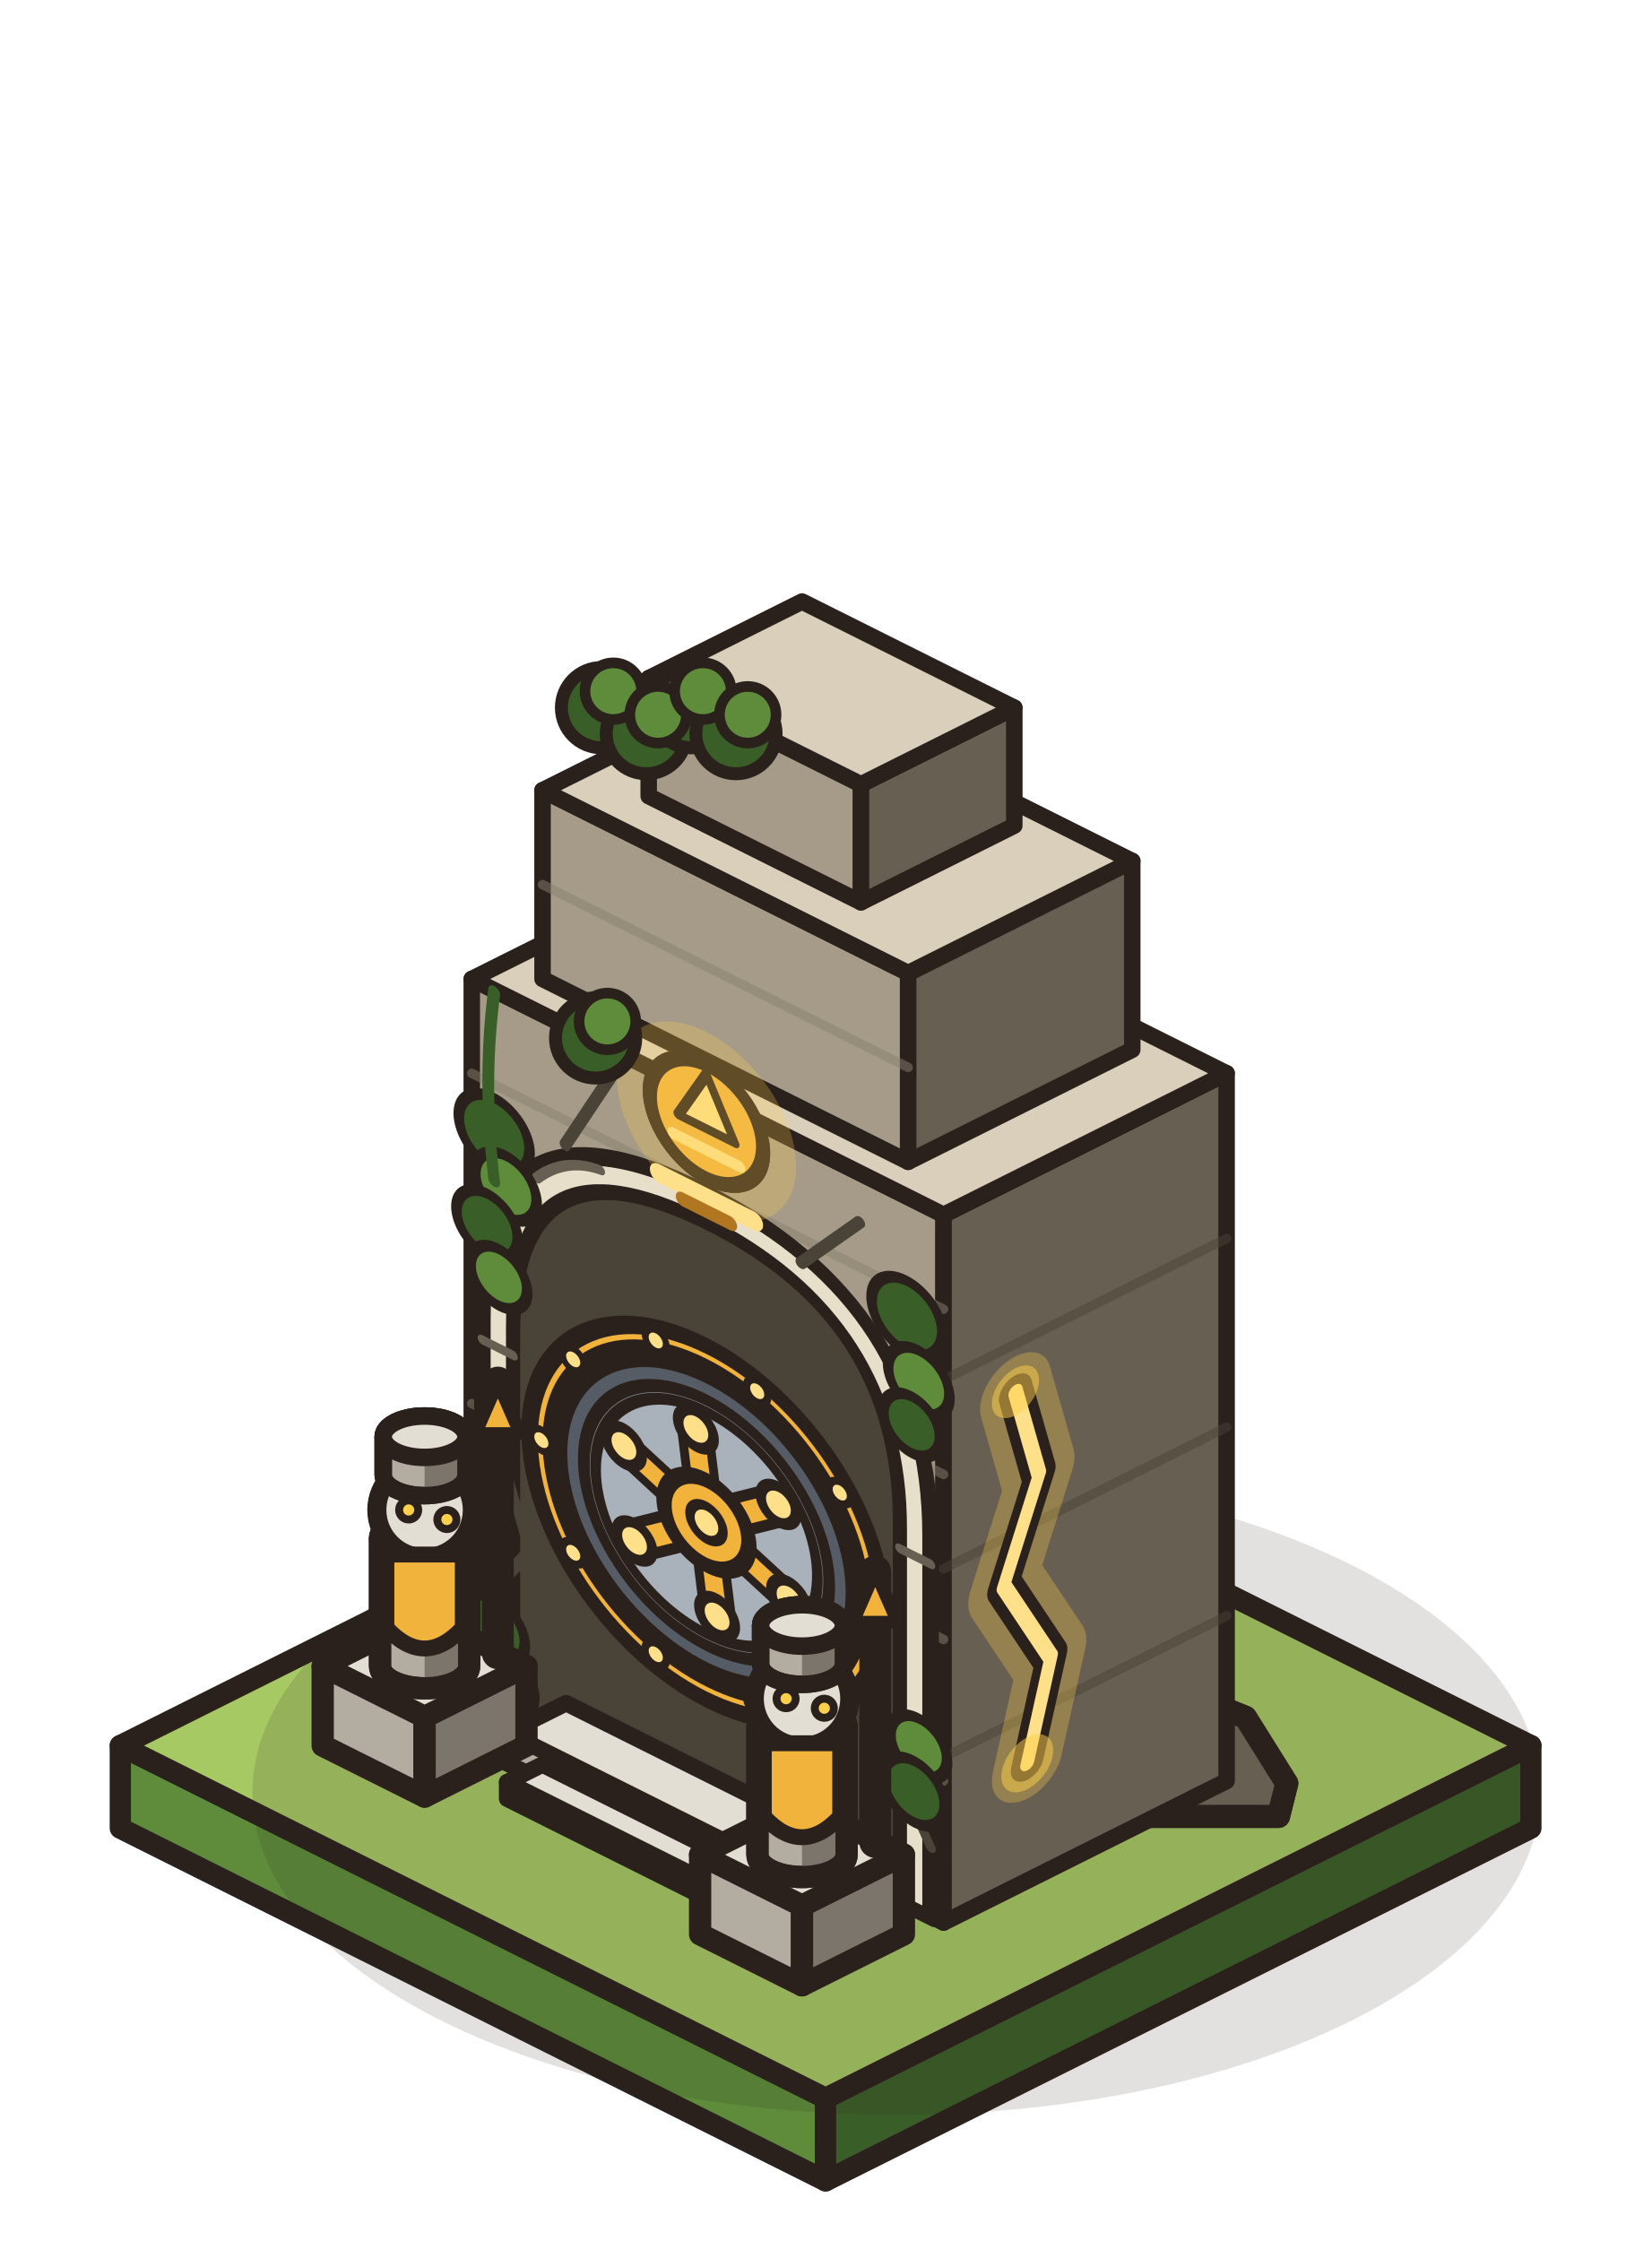
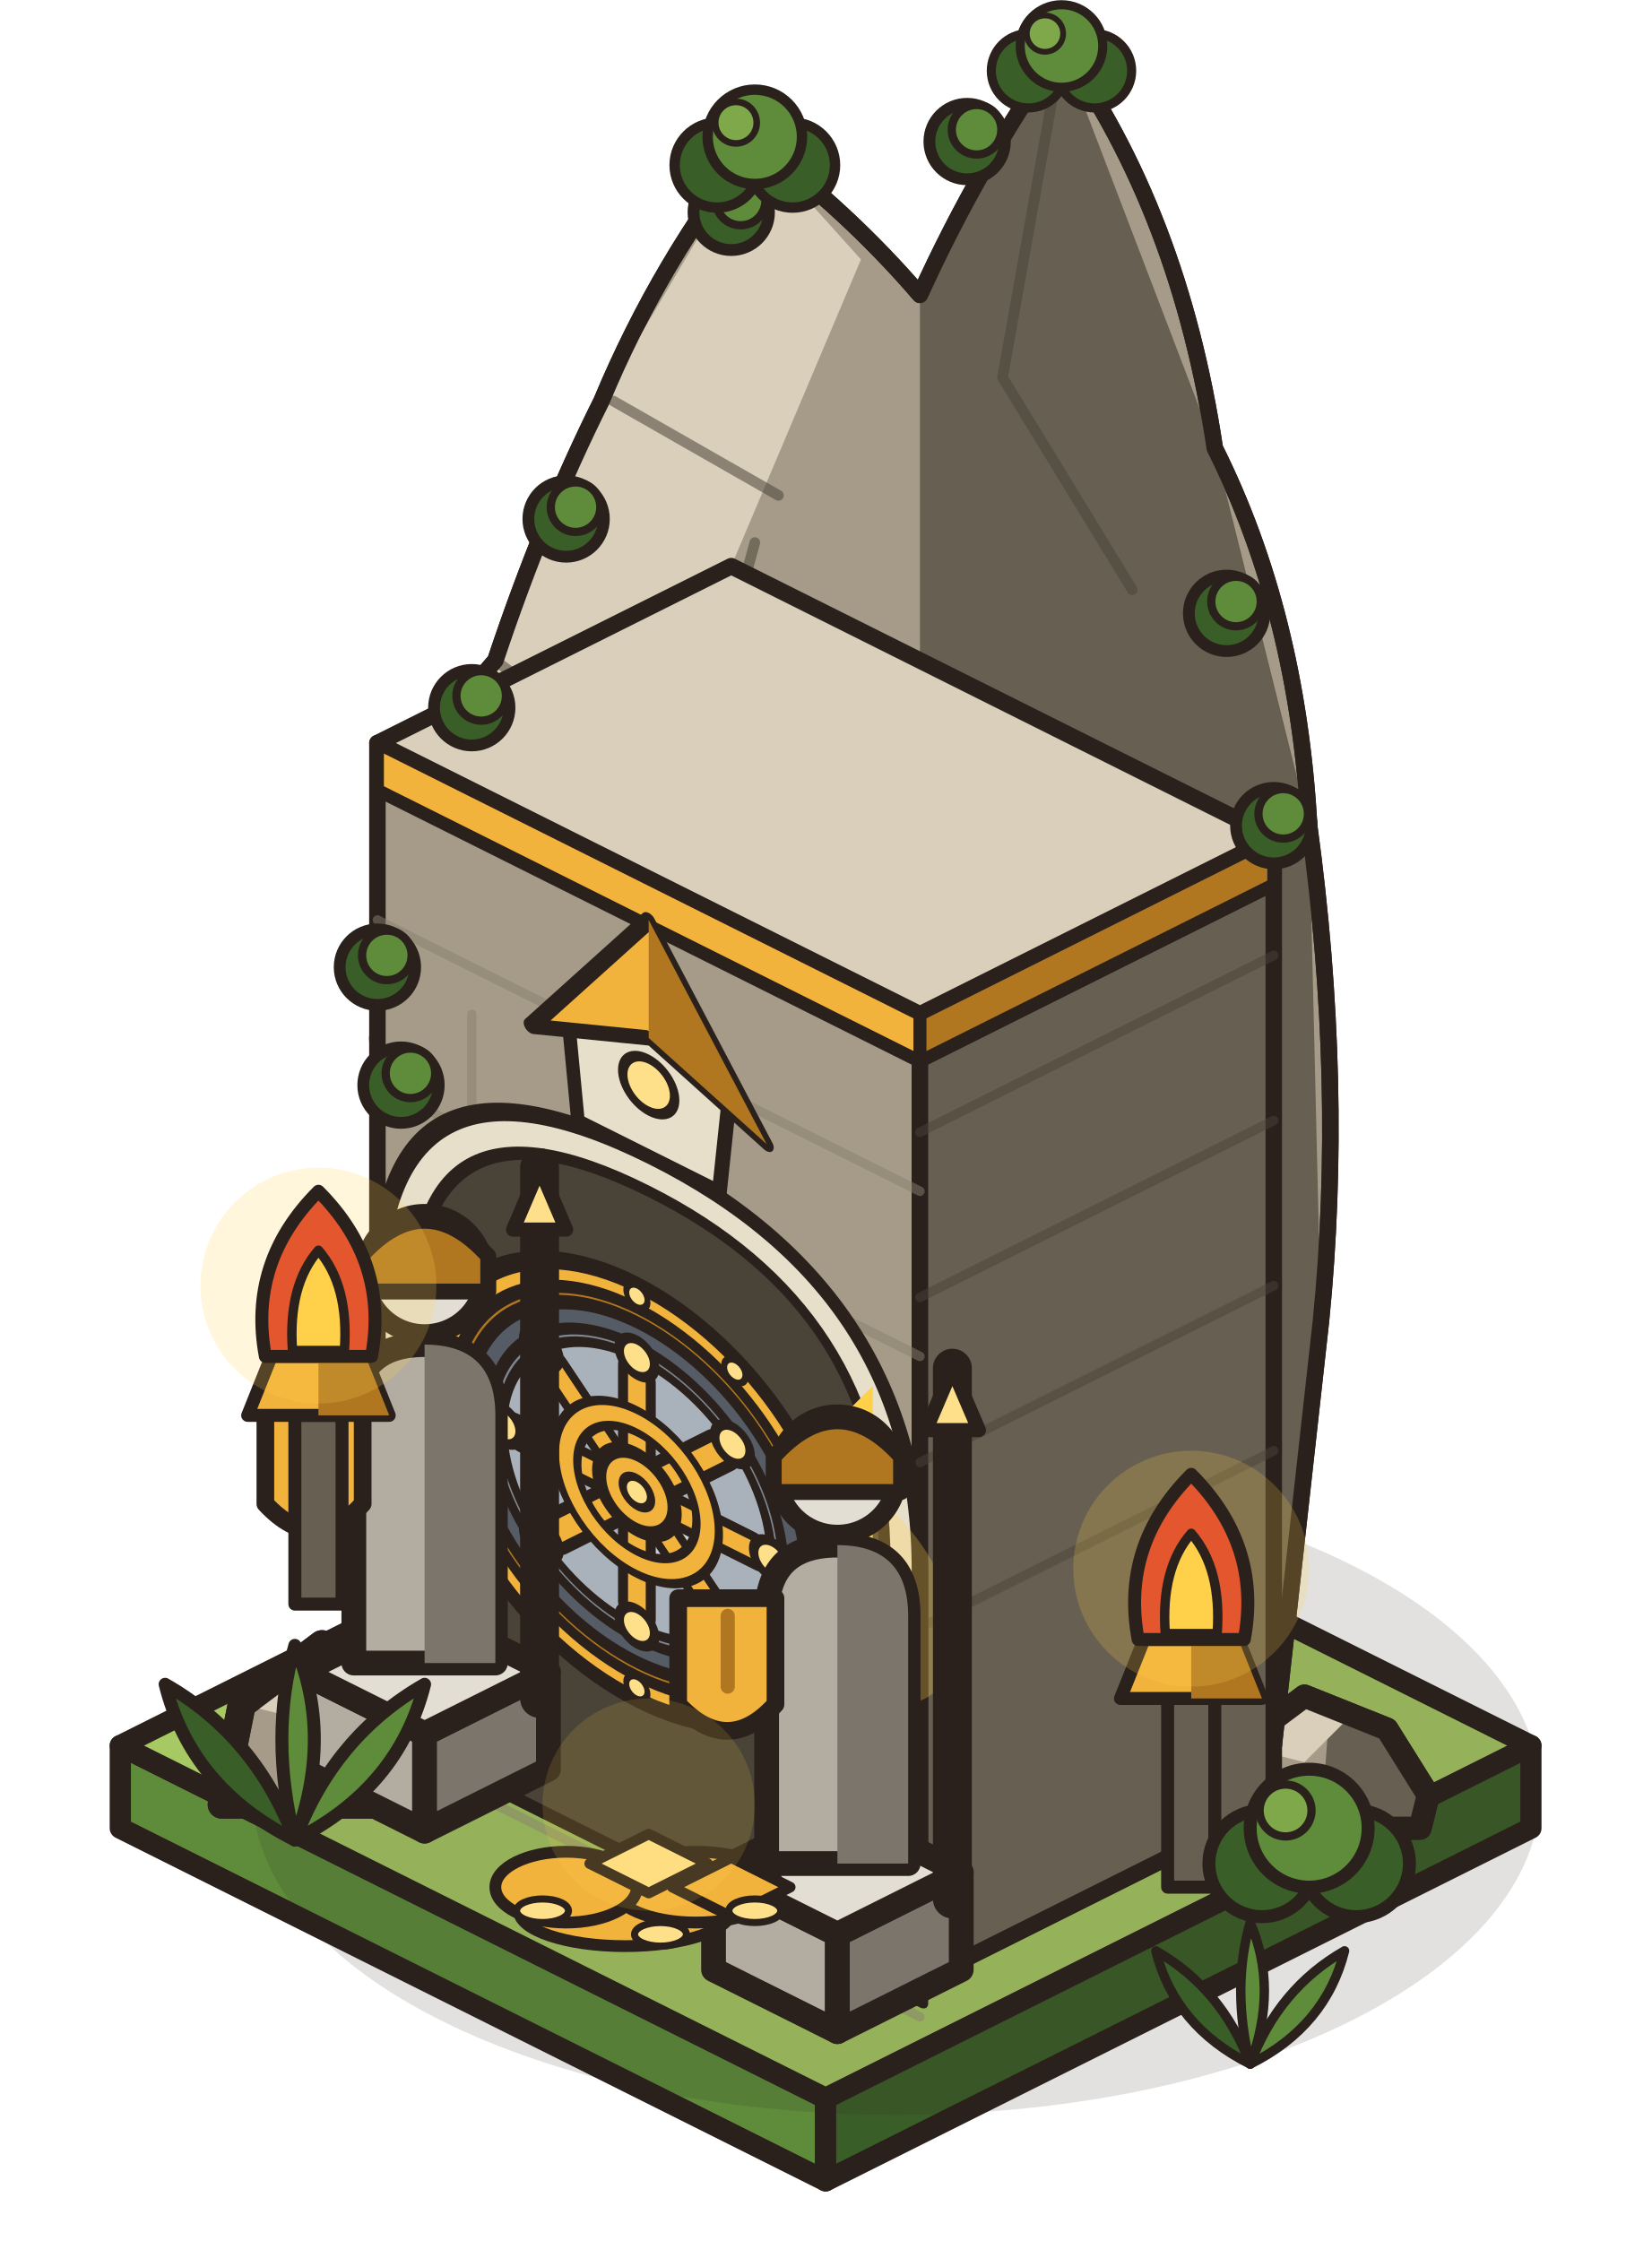
<svg xmlns="http://www.w3.org/2000/svg" viewBox="-70 -122 140 190" width="280" height="380">
  <path d="M-59.8 26L0 55.9L0 62.9L-59.8 33Z" fill="#5E8C3A" stroke="#2B211C" stroke-width="1.8" stroke-linejoin="round" />
  <path d="M59.8 26L0 55.9L0 62.9L59.8 33Z" fill="#3A5E27" stroke="#2B211C" stroke-width="1.8" stroke-linejoin="round" />
  <path d="M0 -3.9L59.8 26L0 55.9L-59.8 26Z" fill="#A6C964" stroke="#2B211C" stroke-width="1.8" stroke-linejoin="round" />
  <ellipse cx="6" cy="30" rx="54.6" ry="27.3" fill="#2B211C" opacity="0.14" />
  <g stroke="#2B211C" stroke-width="1.4" stroke-linejoin="round" stroke-linecap="round">
-     <g transform="translate(-21 9.5) scale(1.7)">
+     <g transform="translate(-41 31) scale(1.7)">
      <path d="M-6 0L-5 -5L-1 -8L4 -6L6.5 -2L6 0Z" fill="#A59B88" />
      <path d="M0 0L6 0L6.5 -2L4 -6L0.5 -7Z" fill="#675F51" stroke="none" />
      <path d="M-5 -5L-1 -8L2 -7L-1 -4Z" fill="#D9CFBB" stroke="none" />
      <path d="M-6 0L-5 -5L-1 -8L4 -6L6.5 -2L6 0Z" fill="none" />
    </g>
-     <g transform="translate(30 32) scale(1.4)">
+     <g transform="translate(42 33) scale(1.4)">
      <path d="M-6 0L-5 -5L-1 -8L4 -6L6.5 -2L6 0Z" fill="#A59B88" />
      <path d="M0 0L6 0L6.5 -2L4 -6L0.5 -7Z" fill="#675F51" stroke="none" />
      <path d="M-5 -5L-1 -8L2 -7L-1 -4Z" fill="#D9CFBB" stroke="none" />
      <path d="M-6 0L-5 -5L-1 -8L4 -6L6.5 -2L6 0Z" fill="none" />
    </g>
-     <path d="M-30 21L10 41L10 -19L-30 -39Z" fill="#A59B88" />
-     <path d="M10 41L34 29L34 -31L10 -19Z" fill="#675F51" />
-     <path d="M-6 -51L34 -31L10 -19L-30 -39Z" fill="#D9CFBB" />
-     <path d="M-24 -39L7 -23.5L7 -39.5L-24 -55Z" fill="#A59B88" />
-     <path d="M7 -23.5L26 -33L26 -49L7 -39.5Z" fill="#675F51" />
-     <path d="M-5 -64.5L26 -49L7 -39.5L-24 -55Z" fill="#D9CFBB" />
-     <path d="M-15 -54.5L3 -45.5L3 -55.5L-15 -64.5Z" fill="#A59B88" />
-     <path d="M3 -45.5L16 -52L16 -62L3 -55.5Z" fill="#675F51" />
-     <path d="M-2 -71L16 -62L3 -55.5L-15 -64.5Z" fill="#D9CFBB" />
-     <path d="M-30 9L10 29" fill="none" stroke="#8A806D" stroke-width="0.8" opacity="0.5" />
-     <path d="M-30 -3L10 17" fill="none" stroke="#8A806D" stroke-width="0.8" opacity="0.5" />
-     <path d="M-30 -17L10 3" fill="none" stroke="#8A806D" stroke-width="0.8" opacity="0.5" />
-     <path d="M-30 -31L10 -11" fill="none" stroke="#8A806D" stroke-width="0.8" opacity="0.5" />
-     <path d="M10 27L34 15" fill="none" stroke="#4A4338" stroke-width="0.8" opacity="0.5" />
-     <path d="M10 11L34 -1" fill="none" stroke="#4A4338" stroke-width="0.8" opacity="0.5" />
-     <path d="M10 -5L34 -17" fill="none" stroke="#4A4338" stroke-width="0.8" opacity="0.5" />
-     <path d="M-24 -47L7 -31.5" fill="none" stroke="#8A806D" stroke-width="0.8" opacity="0.5" />
-     <g transform="matrix(1 .5 0 1 -10.1 31.1)">
-       <path d="M-19 0V-32Q-19 -52 0 -52Q19 -52 19 -32V0Z" fill="#E8DFCB" stroke-width="1.4" />
-       <path d="M-16.4 0V-32Q-16.4 -49.4 0 -49.4Q16.4 -49.4 16.4 -32V0Z" fill="#4A4338" stroke-width="1.2" />
-       <path d="M-19 -30H-16.4M19 -30H16.4M-14.4 -46Q-12 -49 -9 -49.4" fill="none" stroke-width="0.8" stroke="#675F51" />
+     <defs>
+       <clipPath id="hv4-c">
+         <path d="M-36 26L-38 -34Q-37 -56 -28 -66Q-24 -78 -19 -88Q-14 -100 -6 -110Q2 -104 8 -97Q13 -108 20 -118Q30 -104 33 -84Q40 -70 41 -52Q44 -30 42 -10L38 26Z" />
+       </clipPath>
+     </defs>
+     <path d="M-36 26L-38 -34Q-37 -56 -28 -66Q-24 -78 -19 -88Q-14 -100 -6 -110Q2 -104 8 -97Q13 -108 20 -118Q30 -104 33 -84Q40 -70 41 -52Q44 -30 42 -10L38 26Z" fill="#A59B88" />
+     <g clip-path="url(#hv4-c)">
+       <path d="M8 -97L20 -118L33 -84L41 -52L42 -10L38 26L8 26Z" fill="#675F51" stroke="none" />
+       <path d="M-38 -34L-28 -66L-19 -88L-6 -110L3 -100L-8 -74L-20 -46L-24 -4L-30 26L-36 26Z" fill="#D9CFBB" stroke="none" />
    </g>
-     <g transform="matrix(1 .5 0 1 -10.1 31.1)">
-       <circle cx="0" cy="-24" r="15.4" fill="#2B211C" stroke-width="0" stroke="none" />
-       <circle cx="0" cy="-24" r="15" fill="#F2B33D" stroke-width="1.4" />
-       <circle cx="0" cy="-24" r="13.4" fill="#B07720" stroke-width="1" />
-       <circle cx="0" cy="-24" r="12.4" fill="#555C66" stroke-width="1.2" />
-       <circle cx="0" cy="-24" r="10.4" fill="#7E8791" stroke-width="1" />
-       <circle cx="0" cy="-24" r="9.4" fill="#A9B1BA" stroke-width="0.9" />
-       <circle cx="14" cy="-24" r="0.9" fill="#FFE08A" stroke-width="0.6" />
-       <circle cx="11.3" cy="-15.8" r="0.9" fill="#FFE08A" stroke-width="0.6" />
-       <circle cx="4.3" cy="-10.7" r="0.9" fill="#FFE08A" stroke-width="0.6" />
-       <circle cx="-4.3" cy="-10.7" r="0.9" fill="#FFE08A" stroke-width="0.6" />
-       <circle cx="-11.3" cy="-15.8" r="0.9" fill="#FFE08A" stroke-width="0.6" />
-       <circle cx="-14" cy="-24" r="0.9" fill="#FFE08A" stroke-width="0.6" />
-       <circle cx="-11.3" cy="-32.2" r="0.9" fill="#FFE08A" stroke-width="0.6" />
-       <circle cx="-4.3" cy="-37.3" r="0.9" fill="#FFE08A" stroke-width="0.6" />
-       <circle cx="4.3" cy="-37.3" r="0.9" fill="#FFE08A" stroke-width="0.6" />
-       <circle cx="11.3" cy="-32.2" r="0.9" fill="#FFE08A" stroke-width="0.6" />
-       <path d="M0 -24L6.4 -21.3" fill="none" stroke-width="3.2" stroke="#2B211C" />
-       <path d="M0 -24L6.4 -21.3" fill="none" stroke-width="1.6" stroke="#F2B33D" />
-       <circle cx="7" cy="-21" r="1.5" fill="#FFE08A" stroke-width="0.9" />
-       <path d="M0 -24L0.9 -17.1" fill="none" stroke-width="3.2" stroke="#2B211C" />
-       <path d="M0 -24L0.9 -17.1" fill="none" stroke-width="1.6" stroke="#F2B33D" />
-       <circle cx="0.9" cy="-16.5" r="1.5" fill="#FFE08A" stroke-width="0.9" />
-       <path d="M0 -24L-5.6 -19.8" fill="none" stroke-width="3.2" stroke="#2B211C" />
-       <path d="M0 -24L-5.6 -19.8" fill="none" stroke-width="1.6" stroke="#F2B33D" />
-       <circle cx="-6.1" cy="-19.4" r="1.5" fill="#FFE08A" stroke-width="0.9" />
-       <path d="M0 -24L-6.4 -26.7" fill="none" stroke-width="3.2" stroke="#2B211C" />
-       <path d="M0 -24L-6.4 -26.7" fill="none" stroke-width="1.6" stroke="#F2B33D" />
-       <circle cx="-7" cy="-27" r="1.5" fill="#FFE08A" stroke-width="0.9" />
-       <path d="M0 -24L-0.9 -30.9" fill="none" stroke-width="3.2" stroke="#2B211C" />
-       <path d="M0 -24L-0.9 -30.9" fill="none" stroke-width="1.6" stroke="#F2B33D" />
-       <circle cx="-0.9" cy="-31.5" r="1.5" fill="#FFE08A" stroke-width="0.9" />
-       <path d="M0 -24L5.6 -28.2" fill="none" stroke-width="3.2" stroke="#2B211C" />
-       <path d="M0 -24L5.6 -28.2" fill="none" stroke-width="1.6" stroke="#F2B33D" />
-       <circle cx="6.1" cy="-28.6" r="1.5" fill="#FFE08A" stroke-width="0.9" />
-       <circle cx="0" cy="-24" r="3.6" fill="#F2B33D" stroke-width="1.3" />
-       <circle cx="0" cy="-24" r="1.4" fill="#FFE08A" stroke-width="0.8" />
+     <path d="M-28 -66L-12 -54L-6 -76M20 -118L15 -90L26 -72M30 -40L16 -30M-18 -88L-4 -80" fill="none" stroke="#4A4338" stroke-width="0.9" opacity="0.55" />
+     <path d="M-36 26L-38 -34Q-37 -56 -28 -66Q-24 -78 -19 -88Q-14 -100 -6 -110Q2 -104 8 -97Q13 -108 20 -118Q30 -104 33 -84Q40 -70 41 -52Q44 -30 42 -10L38 26Z" fill="none" />
+     <path d="M-38 24L8 46L8 -36L-38 -59Z" fill="#A59B88" />
+     <path d="M8 46L38 31L38 -51L8 -36Z" fill="#675F51" />
+     <path d="M-8 -74L38 -51L8 -36L-38 -59Z" fill="#D9CFBB" />
+     <path d="M-38 -44L8 -21" fill="none" stroke="#8A806D" stroke-width="0.8" opacity="0.5" />
+     <path d="M-38 -30L8 -7" fill="none" stroke="#8A806D" stroke-width="0.8" opacity="0.5" />
+     <path d="M-38 -16L8 7" fill="none" stroke="#8A806D" stroke-width="0.8" opacity="0.5" />
+     <path d="M-38 -2L8 21" fill="none" stroke="#8A806D" stroke-width="0.8" opacity="0.5" />
+     <path d="M-38 12L8 35" fill="none" stroke="#8A806D" stroke-width="0.8" opacity="0.5" />
+     <path d="M-38 26L8 49" fill="none" stroke="#8A806D" stroke-width="0.8" opacity="0.5" />
+     <path d="M8 -26L38 -41" fill="none" stroke="#4A4338" stroke-width="0.8" opacity="0.5" />
+     <path d="M8 -12L38 -27" fill="none" stroke="#4A4338" stroke-width="0.8" opacity="0.5" />
+     <path d="M8 2L38 -13" fill="none" stroke="#4A4338" stroke-width="0.8" opacity="0.5" />
+     <path d="M8 16L38 1" fill="none" stroke="#4A4338" stroke-width="0.8" opacity="0.5" />
+     <path d="M-30 -36v12M-16 -22v12M-30 4v10M-6 8v12" fill="none" stroke="#8A806D" stroke-width="0.8" opacity="0.5" />
+     <path d="M-38 -59L8 -36L8 -32L-38 -55Z" fill="#F2B33D" stroke-width="1.1" />
+     <path d="M8 -36L38 -51L38 -47L8 -32Z" fill="#B07720" stroke-width="1.1" />
+     <g transform="matrix(1 .5 0 1 -15 32)">
+       <path d="M-23 4V-32Q-23 -56 0 -56Q23 -56 23 -32V4Z" fill="#E8DFCB" stroke-width="1.4" />
+       <path d="M-20 4V-32Q-20 -53 0 -53Q20 -53 20 -32V4Z" fill="#4A4338" stroke-width="1" />
+       <path d="M14 -10L17 -26L15 -40L19 -46V-10Z" fill="#FFD04A" stroke-width="0" />
+       <circle cx="17" cy="-28" r="9" fill="#FFD04A" stroke="none" opacity="0.28" />
+       <circle cx="-1" cy="-27" r="18" fill="#2B211C" stroke-width="0" />
+       <circle cx="-1" cy="-27" r="17.6" fill="#F2B33D" stroke-width="1.4" />
+       <circle cx="-1" cy="-27" r="15.6" fill="#B07720" stroke-width="1" />
+       <circle cx="-1" cy="-27" r="14.4" fill="#555C66" stroke-width="1.1" />
+       <circle cx="-1" cy="-27" r="12.4" fill="#7E8791" stroke-width="0.9" />
+       <circle cx="-1" cy="-27" r="11.4" fill="#A9B1BA" stroke-width="0.8" />
+       <path d="M-1 -16A11 11 0 0 1 10 -27L-1 -27Z" fill="#C9D0D6" stroke="none" />
+       <circle cx="15.6" cy="-27.0" r="0.9" fill="#FFE08A" stroke-width="0.5" />
+       <circle cx="13.4" cy="-18.7" r="0.9" fill="#FFE08A" stroke-width="0.5" />
+       <circle cx="7.3" cy="-12.6" r="0.9" fill="#FFE08A" stroke-width="0.5" />
+       <circle cx="-1.0" cy="-10.4" r="0.9" fill="#FFE08A" stroke-width="0.5" />
+       <circle cx="-9.3" cy="-12.6" r="0.9" fill="#FFE08A" stroke-width="0.5" />
+       <circle cx="-15.4" cy="-18.7" r="0.9" fill="#FFE08A" stroke-width="0.5" />
+       <circle cx="-17.6" cy="-27.0" r="0.9" fill="#FFE08A" stroke-width="0.5" />
+       <circle cx="-15.4" cy="-35.3" r="0.9" fill="#FFE08A" stroke-width="0.5" />
+       <circle cx="-9.3" cy="-41.4" r="0.9" fill="#FFE08A" stroke-width="0.5" />
+       <circle cx="-1.0" cy="-43.6" r="0.9" fill="#FFE08A" stroke-width="0.5" />
+       <circle cx="7.3" cy="-41.4" r="0.9" fill="#FFE08A" stroke-width="0.5" />
+       <circle cx="13.4" cy="-35.3" r="0.9" fill="#FFE08A" stroke-width="0.5" />
+       <path d="M-1 -27L9.0 -27.0" fill="none" stroke="#2B211C" stroke-width="3.2" opacity="1" />
+       <path d="M-1 -27L9.0 -27.0" fill="none" stroke="#F2B33D" stroke-width="1.5" opacity="1" />
+       <circle cx="10.4" cy="-27.0" r="1.5" fill="#FFE08A" stroke-width="0.8" />
+       <path d="M-1 -27L6.1 -19.9" fill="none" stroke="#2B211C" stroke-width="3.2" opacity="1" />
+       <path d="M-1 -27L6.1 -19.9" fill="none" stroke="#F2B33D" stroke-width="1.5" opacity="1" />
+       <circle cx="7.1" cy="-18.9" r="1.5" fill="#FFE08A" stroke-width="0.8" />
+       <path d="M-1 -27L-1.0 -17.0" fill="none" stroke="#2B211C" stroke-width="3.2" opacity="1" />
+       <path d="M-1 -27L-1.0 -17.0" fill="none" stroke="#F2B33D" stroke-width="1.5" opacity="1" />
+       <circle cx="-1.0" cy="-15.6" r="1.5" fill="#FFE08A" stroke-width="0.8" />
+       <path d="M-1 -27L-8.1 -19.9" fill="none" stroke="#2B211C" stroke-width="3.2" opacity="1" />
+       <path d="M-1 -27L-8.1 -19.9" fill="none" stroke="#F2B33D" stroke-width="1.5" opacity="1" />
+       <circle cx="-9.1" cy="-18.9" r="1.5" fill="#FFE08A" stroke-width="0.8" />
+       <path d="M-1 -27L-11.0 -27.0" fill="none" stroke="#2B211C" stroke-width="3.2" opacity="1" />
+       <path d="M-1 -27L-11.0 -27.0" fill="none" stroke="#F2B33D" stroke-width="1.5" opacity="1" />
+       <circle cx="-12.4" cy="-27.0" r="1.5" fill="#FFE08A" stroke-width="0.8" />
+       <path d="M-1 -27L-8.1 -34.1" fill="none" stroke="#2B211C" stroke-width="3.2" opacity="1" />
+       <path d="M-1 -27L-8.1 -34.1" fill="none" stroke="#F2B33D" stroke-width="1.5" opacity="1" />
+       <circle cx="-9.1" cy="-35.1" r="1.5" fill="#FFE08A" stroke-width="0.8" />
+       <path d="M-1 -27L-1.0 -37.0" fill="none" stroke="#2B211C" stroke-width="3.2" opacity="1" />
+       <path d="M-1 -27L-1.0 -37.0" fill="none" stroke="#F2B33D" stroke-width="1.5" opacity="1" />
+       <circle cx="-1.0" cy="-38.4" r="1.5" fill="#FFE08A" stroke-width="0.8" />
+       <path d="M-1 -27L6.1 -34.1" fill="none" stroke="#2B211C" stroke-width="3.2" opacity="1" />
+       <path d="M-1 -27L6.1 -34.1" fill="none" stroke="#F2B33D" stroke-width="1.5" opacity="1" />
+       <circle cx="7.1" cy="-35.1" r="1.5" fill="#FFE08A" stroke-width="0.8" />
+       <circle cx="-1" cy="-27" r="6" fill="none" stroke="#2B211C" stroke-width="2.6" />
+       <circle cx="-1" cy="-27" r="6" fill="none" stroke="#F2B33D" stroke-width="1.2" />
+       <circle cx="-1" cy="-27" r="3.2" fill="#F2B33D" stroke-width="1.2" />
+       <circle cx="-1" cy="-27" r="1.2" fill="#FFE08A" stroke-width="0.7" />
+       <path d="M-21 -37h6v3h-6z" fill="#B07720" stroke-width="1" />
+       <path d="M-21 -19h6v3h-6z" fill="#B07720" stroke-width="1" />
+       <path d="M-6 -56L-7 -66H7L6 -56Z" fill="#E8DFCB" stroke-width="1.2" />
+       <path d="M-10 -62L0 -76L10 -62L0 -66Z" fill="#F2B33D" stroke-width="1.2" />
+       <path d="M0 -76L10 -62L0 -66Z" fill="#B07720" stroke="none" />
+       <circle cx="0" cy="-62" r="2.2" fill="#FFE08A" stroke-width="0.8" />
    </g>
-     <g transform="matrix(1 .5 0 1 -10.1 31.1)">
-       <circle cx="0" cy="-58" r="5.4" fill="#2B211C" stroke-width="0" stroke="none" />
-       <circle cx="0" cy="-58" r="4.8" fill="#F2B33D" stroke-width="1.2" />
-       <path d="M0 -62L2.4 -57.4H-2.4Z" fill="#FFE08A" stroke-width="0.8" />
-       <path d="M-2.8 -55.6H2.8" fill="none" stroke-width="1" stroke="#FFE08A" />
-       <circle cx="0" cy="-58" r="7.6" fill="#FFD04A" stroke-width="0" stroke="none" opacity="0.25" />
+     <g transform="translate(-34 28) scale(1.5)">
+       <path d="M-7 0L0 3.5L0 -2L-7 -5.5Z" fill="#B3ACA0" />
+       <path d="M0 3.5L7 0L7 -5.5L0 -2Z" fill="#7C756B" />
+       <path d="M0 -9L7 -5.5L0 -2L-7 -5.5Z" fill="#E3DED3" />
+       <path d="M-4 -6V-20Q-4 -24 0 -24Q4 -24 4 -20V-6Z" fill="#B3ACA0" />
+       <path d="M0 -6V-24Q4 -24 4 -20V-6Z" fill="#7C756B" stroke="none" />
+       <circle cx="0" cy="-28" r="3.4" fill="#E3DED3" stroke-width="1.1" />
+       <path d="M-3.6 -29Q0 -33 3.6 -29L3.6 -27L-3.6 -27Z" fill="#B07720" stroke-width="0.9" />
+       <path d="M6.5 -4V-34" fill="none" stroke="#2B211C" stroke-width="2.2" opacity="1" />
+       <path d="M6.5 -34l-1.5 3.5h3z" fill="#FFE08A" stroke-width="0.8" />
+       <path d="M-9 -21h5.5v6q-2.7 3 -5.5 0z" fill="#F2B33D" stroke-width="1" />
+       <path d="M-6.2 -20V-16" fill="none" stroke="#B07720" stroke-width="0.8" opacity="1" />
    </g>
-     <g transform="matrix(-1 .5 0 1 20.1 36)">
-       <path d="M3 -10L1 -18L5 -26L2 -34L4 -42" fill="none" stroke-width="6" stroke="#FFD04A" opacity="0.3" />
-       <path d="M3 -10L1 -18L5 -26L2 -34L4 -42" fill="none" stroke-width="2.8" stroke="#2B211C" />
-       <path d="M3 -10L1 -18L5 -26L2 -34L4 -42" fill="none" stroke-width="1.2" stroke="#FFE08A" />
+     <g transform="translate(1 45) scale(1.5)">
+       <path d="M-7 0L0 3.5L0 -2L-7 -5.5Z" fill="#B3ACA0" />
+       <path d="M0 3.5L7 0L7 -5.5L0 -2Z" fill="#7C756B" />
+       <path d="M0 -9L7 -5.5L0 -2L-7 -5.5Z" fill="#E3DED3" />
+       <path d="M-4 -6V-20Q-4 -24 0 -24Q4 -24 4 -20V-6Z" fill="#B3ACA0" />
+       <path d="M0 -6V-24Q4 -24 4 -20V-6Z" fill="#7C756B" stroke="none" />
+       <circle cx="0" cy="-28" r="3.4" fill="#E3DED3" stroke-width="1.1" />
+       <path d="M-3.6 -29Q0 -33 3.6 -29L3.6 -27L-3.6 -27Z" fill="#B07720" stroke-width="0.9" />
+       <path d="M6.5 -4V-34" fill="none" stroke="#2B211C" stroke-width="2.2" opacity="1" />
+       <path d="M6.5 -34l-1.5 3.5h3z" fill="#FFE08A" stroke-width="0.8" />
+       <path d="M-9 -21h5.5v6q-2.7 3 -5.5 0z" fill="#F2B33D" stroke-width="1" />
+       <path d="M-6.2 -20V-16" fill="none" stroke="#B07720" stroke-width="0.8" opacity="1" />
    </g>
-     <g transform="matrix(-1 .5 0 1 20.1 36)">
-       <circle cx="3" cy="-10" r="2.2" fill="#FFD04A" stroke-width="0" stroke="none" opacity="0.5" />
-       <circle cx="4" cy="-42" r="2" fill="#FFD04A" stroke-width="0" stroke="none" opacity="0.5" />
+     <path d="M-45 14V-2H-41V14Z" fill="#675F51" stroke-width="1.1" />
+     <path d="M-49 -2H-37L-39 -7H-47Z" fill="#F2B33D" stroke-width="1.1" />
+     <path d="M-43 -2H-37L-39 -7H-43Z" fill="#B07720" stroke="none" />
+     <circle cx="-43" cy="-13" r="10" fill="#FFD04A" stroke="none" opacity="0.2" />
+     <path d="M-47.5 -7Q-49 -15 -43 -21Q-37 -15 -38.5 -7Z" fill="#E4572E" stroke-width="1.1" />
+     <path d="M-45.2 -7.5Q-45.6 -13 -43 -16Q-40.4 -13 -40.8 -7.5Z" fill="#FFD04A" stroke-width="0.8" />
+     <path d="M29 38V22H33V38Z" fill="#675F51" stroke-width="1.1" />
+     <path d="M25 22H37L35 17H27Z" fill="#F2B33D" stroke-width="1.1" />
+     <path d="M31 22H37L35 17H31Z" fill="#B07720" stroke="none" />
+     <circle cx="31" cy="11" r="10" fill="#FFD04A" stroke="none" opacity="0.2" />
+     <path d="M26.5 17Q25 9 31 3Q37 9 35.5 17Z" fill="#E4572E" stroke-width="1.1" />
+     <path d="M28.8 16.5Q28.4 11 31 8Q33.6 11 33.2 16.5Z" fill="#FFD04A" stroke-width="0.8" />
+     <ellipse cx="-17" cy="40" rx="9" ry="3" fill="#F2B33D" stroke-width="1" />
+     <ellipse cx="-11" cy="38" rx="7" ry="3" fill="#F2B33D" stroke-width="1" />
+     <ellipse cx="-22" cy="38" rx="6" ry="3" fill="#F2B33D" stroke-width="1" />
+     <path d="M-20 36l5 -2.5l5 2.5l-5 2.5z" fill="#FFE08A" stroke-width="0.9" />
+     <path d="M-13 38l5 -2.5l5 2.5l-5 2.5z" fill="#F2B33D" stroke-width="0.9" />
+     <ellipse cx="-24" cy="40" rx="2.2" ry="1" fill="#FFE08A" stroke-width="0.6" />
+     <ellipse cx="-14" cy="42" rx="2.2" ry="1" fill="#FFE08A" stroke-width="0.6" />
+     <ellipse cx="-6" cy="40" rx="2.2" ry="1" fill="#FFE08A" stroke-width="0.6" />
+     <circle cx="-15" cy="31" r="9" fill="#FFD04A" stroke="none" opacity="0.14" />
+     <circle cx="-38" cy="-40" r="3.2" fill="#3A5E27" stroke-width="1" />
+     <circle cx="-37.2" cy="-41" r="2.1" fill="#5E8C3A" stroke-width="0.7" />
+     <circle cx="-36" cy="-30" r="3.2" fill="#3A5E27" stroke-width="1" />
+     <circle cx="-35.2" cy="-31" r="2.1" fill="#5E8C3A" stroke-width="0.7" />
+     <circle cx="-30" cy="-62" r="3.2" fill="#3A5E27" stroke-width="1" />
+     <circle cx="-29.2" cy="-63" r="2.1" fill="#5E8C3A" stroke-width="0.7" />
+     <circle cx="-22" cy="-78" r="3.2" fill="#3A5E27" stroke-width="1" />
+     <circle cx="-21.2" cy="-79" r="2.1" fill="#5E8C3A" stroke-width="0.7" />
+     <circle cx="34" cy="-70" r="3.2" fill="#3A5E27" stroke-width="1" />
+     <circle cx="34.8" cy="-71" r="2.1" fill="#5E8C3A" stroke-width="0.7" />
+     <circle cx="38" cy="-52" r="3.2" fill="#3A5E27" stroke-width="1" />
+     <circle cx="38.8" cy="-53" r="2.1" fill="#5E8C3A" stroke-width="0.7" />
+     <circle cx="-8" cy="-104" r="3.2" fill="#3A5E27" stroke-width="1" />
+     <circle cx="-7.2" cy="-105" r="2.1" fill="#5E8C3A" stroke-width="0.7" />
+     <circle cx="12" cy="-110" r="3.2" fill="#3A5E27" stroke-width="1" />
+     <circle cx="12.8" cy="-111" r="2.1" fill="#5E8C3A" stroke-width="0.7" />
+     <g transform="translate(-45 34) scale(1.1)">
+       <path d="M0 0Q-8 -4 -10 -12Q-3 -8 0 0Z" fill="#3A5E27" stroke-width="1" />
+       <path d="M0 0Q8 -4 10 -12Q3 -8 0 0Z" fill="#5E8C3A" stroke-width="1" />
+       <path d="M0 0Q-2 -8 0 -15Q3 -8 0 0Z" fill="#5E8C3A" stroke-width="1" />
    </g>
-     <g transform="matrix(1 .5 0 1 -10.1 31.1)">
-       <path d="M-19 -8L-15 -14L-17 -20M19 -6L15 -13M-12 -50L-8 -58M8 -50L13 -56" fill="none" stroke-width="0.9" stroke="#4A4338" />
-       <path d="M-17.6 -45h1.6" fill="none" stroke-width="1.2" stroke="#FFD04A" />
-       <path d="M17.6 -45h1.6" fill="none" stroke-width="1.2" stroke="#FFD04A" />
-       <path d="M-4 -51.6h8" fill="none" stroke-width="1.6" stroke="#FFE08A" />
-       <path d="M-2 -50.4h4" fill="none" stroke-width="1.2" stroke="#B07720" />
+     <g transform="translate(41 36) scale(1.0)">
+       <circle cx="-4" cy="0" r="4.5" fill="#3A5E27" stroke-width="1.1" />
+       <circle cx="4" cy="0" r="4.5" fill="#3A5E27" stroke-width="1.1" />
+       <circle cx="0" cy="-3" r="5" fill="#5E8C3A" stroke-width="1.1" />
+       <circle cx="-2" cy="-4.5" r="2.2" fill="#7FA84A" stroke-width="0.7" />
    </g>
-     <circle cx="-19" cy="-62" r="3.4" fill="#3A5E27" stroke-width="1.1" />
-     <circle cx="-15.2" cy="-59.8" r="3.4" fill="#3A5E27" stroke-width="1.1" />
-     <circle cx="-11.4" cy="-62" r="3.4" fill="#3A5E27" stroke-width="1.1" />
-     <circle cx="-7.6" cy="-59.8" r="3.4" fill="#3A5E27" stroke-width="1.1" />
-     <circle cx="-18" cy="-63.4" r="2.4" fill="#5E8C3A" stroke-width="0.9" />
-     <circle cx="-14.2" cy="-61.4" r="2.4" fill="#5E8C3A" stroke-width="0.9" />
-     <circle cx="-10.4" cy="-63.4" r="2.4" fill="#5E8C3A" stroke-width="0.9" />
-     <circle cx="-6.6" cy="-61.4" r="2.4" fill="#5E8C3A" stroke-width="0.9" />
-     <circle cx="-19.5" cy="-34" r="3.4" fill="#3A5E27" stroke-width="1.1" />
-     <circle cx="-18.5" cy="-35.4" r="2.4" fill="#5E8C3A" stroke-width="0.9" />
-     <g transform="matrix(1 .5 0 1 -10.1 31.1)">
-       <circle cx="-18" cy="-48" r="3" fill="#3A5E27" stroke-width="0.9" />
-       <circle cx="-17" cy="-44" r="2.6" fill="#5E8C3A" stroke-width="0.9" />
-       <circle cx="-18.6" cy="-40" r="2.6" fill="#3A5E27" stroke-width="0.9" />
-       <circle cx="-17.6" cy="-36" r="2.4" fill="#5E8C3A" stroke-width="0.9" />
-       <circle cx="17" cy="-50" r="3" fill="#3A5E27" stroke-width="0.9" />
-       <circle cx="18" cy="-45" r="2.6" fill="#5E8C3A" stroke-width="0.9" />
-       <circle cx="17.4" cy="-41" r="2.4" fill="#3A5E27" stroke-width="0.9" />
-       <circle cx="18" cy="-14" r="2.4" fill="#5E8C3A" stroke-width="0.9" />
-       <circle cx="17.6" cy="-10" r="2.6" fill="#3A5E27" stroke-width="0.9" />
-       <circle cx="-18" cy="-6" r="2.6" fill="#3A5E27" stroke-width="0.9" />
-       <circle cx="-17" cy="-2" r="2.4" fill="#5E8C3A" stroke-width="0.9" />
+     <g transform="translate(-6 -108) scale(0.8)">
+       <circle cx="-4" cy="0" r="4.5" fill="#3A5E27" stroke-width="1.1" />
+       <circle cx="4" cy="0" r="4.5" fill="#3A5E27" stroke-width="1.1" />
+       <circle cx="0" cy="-3" r="5" fill="#5E8C3A" stroke-width="1.1" />
+       <circle cx="-2" cy="-4.5" r="2.2" fill="#7FA84A" stroke-width="0.7" />
    </g>
-     <g transform="matrix(1 .5 0 1 -10.1 31.1)">
-       <path d="M-18 -60Q-19 -52 -18 -44" fill="none" stroke-width="1" stroke="#3A5E27" />
+     <g transform="translate(20 -116) scale(0.7)">
+       <circle cx="-4" cy="0" r="4.5" fill="#3A5E27" stroke-width="1.1" />
+       <circle cx="4" cy="0" r="4.5" fill="#3A5E27" stroke-width="1.1" />
+       <circle cx="0" cy="-3" r="5" fill="#5E8C3A" stroke-width="1.1" />
+       <circle cx="-2" cy="-4.5" r="2.2" fill="#7FA84A" stroke-width="0.7" />
    </g>
-     <path d="M-27 27.5L-3 39.5L-3 36.9L-27 24.9Z" fill="#B3ACA0" />
-     <path d="M-3 39.5L2 37L2 34.4L-3 36.9Z" fill="#7C756B" />
-     <path d="M-22 22.4L2 34.4L-3 36.9L-27 24.9Z" fill="#E3DED3" />
-     <path d="M-27 30.5L-9 39.5L-9 38.1L-27 29.1Z" fill="#B3ACA0" />
-     <path d="M-9 39.5L-6 38L-6 36.6L-9 38.1Z" fill="#7C756B" />
-     <path d="M-24 27.6L-6 36.6L-9 38.1L-27 29.1Z" fill="#E3DED3" />
-     <g transform="translate(-34 26) scale(1.35) translate(34 -26)">
-       <path d="M-40.4 26L-34 29.2L-34 24.2L-40.4 21Z" fill="#B3ACA0" />
-       <path d="M-34 29.2L-27.6 26L-27.6 21L-34 24.2Z" fill="#7C756B" />
-       <path d="M-34 17.8L-27.6 21L-34 24.2L-40.4 21Z" fill="#E3DED3" />
-       <path d="M-36.8 21L-36.8 13A2.8 1.4 0 0 1 -31.2 13L-31.2 21A2.8 1.4 0 0 1 -36.8 21Z" fill="#B3ACA0" />
-       <path d="M-34 22.4A2.8 1.4 0 0 0 -31.2 21L-31.2 13A2.8 1.4 0 0 0 -34 14.4Z" fill="#7C756B" stroke="none" />
-       <path d="M-36.8 21L-36.8 13A2.8 1.4 0 0 1 -31.2 13L-31.2 21A2.8 1.4 0 0 1 -36.8 21Z" fill="none" />
-       <ellipse cx="-34" cy="13" rx="2.8" ry="1.4" fill="#E3DED3" />
-       <circle cx="-34" cy="11.2" r="3" fill="#E3DED3" stroke-width="1.2" />
-       <path d="M-36.6 9L-36.6 6.6A2.6 1.3 0 0 1 -31.4 6.6L-31.4 9A2.6 1.3 0 0 1 -36.6 9Z" fill="#B3ACA0" stroke-width="1.1" />
-       <path d="M-34 10.3A2.6 1.3 0 0 0 -31.4 9L-31.4 6.6A2.6 1.3 0 0 0 -34 7.9Z" fill="#7C756B" stroke="none" />
-       <path d="M-36.6 9L-36.6 6.6A2.6 1.3 0 0 1 -31.4 6.6L-31.4 9A2.6 1.3 0 0 1 -36.6 9Z" fill="none" stroke-width="1.1" />
-       <ellipse cx="-34" cy="6.6" rx="2.6" ry="1.3" fill="#E3DED3" stroke-width="1.1" />
-       <circle cx="-35" cy="11.2" r="0.6" fill="#FFD04A" stroke-width="0.5" />
-       <circle cx="-32.6" cy="11.8" r="0.6" fill="#FFD04A" stroke-width="0.5" />
-       <path d="M-29.4 20.2L-29.4 3.2" fill="none" stroke="#2B211C" stroke-width="2" />
-       <path d="M-29.4 3.2l-1.4 3.2h2.8z" fill="#F2B33D" stroke-width="0.8" />
-       <path d="M-36.4 14h4.8v4.6q-2.4 2.6 -4.8 0z" fill="#F2B33D" stroke-width="1" />
+     <g transform="translate(36 53) scale(0.8)">
+       <path d="M0 0Q-8 -4 -10 -12Q-3 -8 0 0Z" fill="#3A5E27" stroke-width="1" />
+       <path d="M0 0Q8 -4 10 -12Q3 -8 0 0Z" fill="#5E8C3A" stroke-width="1" />
+       <path d="M0 0Q-2 -8 0 -15Q3 -8 0 0Z" fill="#5E8C3A" stroke-width="1" />
    </g>
-     <g transform="translate(-2 42) scale(1.35) translate(2 -42)">
-       <path d="M-8.4 42L-2 45.2L-2 40.2L-8.4 37Z" fill="#B3ACA0" />
-       <path d="M-2 45.2L4.4 42L4.4 37L-2 40.2Z" fill="#7C756B" />
-       <path d="M-2 33.8L4.4 37L-2 40.2L-8.4 37Z" fill="#E3DED3" />
-       <path d="M-4.8 37L-4.8 29A2.8 1.4 0 0 1 0.8 29L0.8 37A2.8 1.4 0 0 1 -4.8 37Z" fill="#B3ACA0" />
-       <path d="M-2 38.4A2.8 1.4 0 0 0 0.8 37L0.8 29A2.8 1.4 0 0 0 -2 30.4Z" fill="#7C756B" stroke="none" />
-       <path d="M-4.8 37L-4.8 29A2.8 1.4 0 0 1 0.8 29L0.8 37A2.8 1.4 0 0 1 -4.8 37Z" fill="none" />
-       <ellipse cx="-2" cy="29" rx="2.8" ry="1.4" fill="#E3DED3" />
-       <circle cx="-2" cy="27.2" r="3" fill="#E3DED3" stroke-width="1.2" />
-       <path d="M-4.6 25L-4.6 22.6A2.6 1.3 0 0 1 0.6 22.6L0.6 25A2.6 1.3 0 0 1 -4.6 25Z" fill="#B3ACA0" stroke-width="1.1" />
-       <path d="M-2 26.3A2.6 1.3 0 0 0 0.6 25L0.6 22.6A2.6 1.3 0 0 0 -2 23.9Z" fill="#7C756B" stroke="none" />
-       <path d="M-4.6 25L-4.6 22.6A2.6 1.3 0 0 1 0.6 22.6L0.6 25A2.6 1.3 0 0 1 -4.6 25Z" fill="none" stroke-width="1.1" />
-       <ellipse cx="-2" cy="22.6" rx="2.6" ry="1.3" fill="#E3DED3" stroke-width="1.1" />
-       <circle cx="-3" cy="27.2" r="0.6" fill="#FFD04A" stroke-width="0.5" />
-       <circle cx="-0.6" cy="27.8" r="0.6" fill="#FFD04A" stroke-width="0.5" />
-       <path d="M2.6 36.2L2.6 19.2" fill="none" stroke="#2B211C" stroke-width="2" />
-       <path d="M2.6 19.2l-1.4 3.2h2.8z" fill="#F2B33D" stroke-width="0.8" />
-       <path d="M-4.4 30h4.8v4.6q-2.4 2.6 -4.8 0z" fill="#F2B33D" stroke-width="1" />
-     </g>
-     <g transform="matrix(1 .5 0 1 -10.1 31.1)" />
  </g>
</svg>
